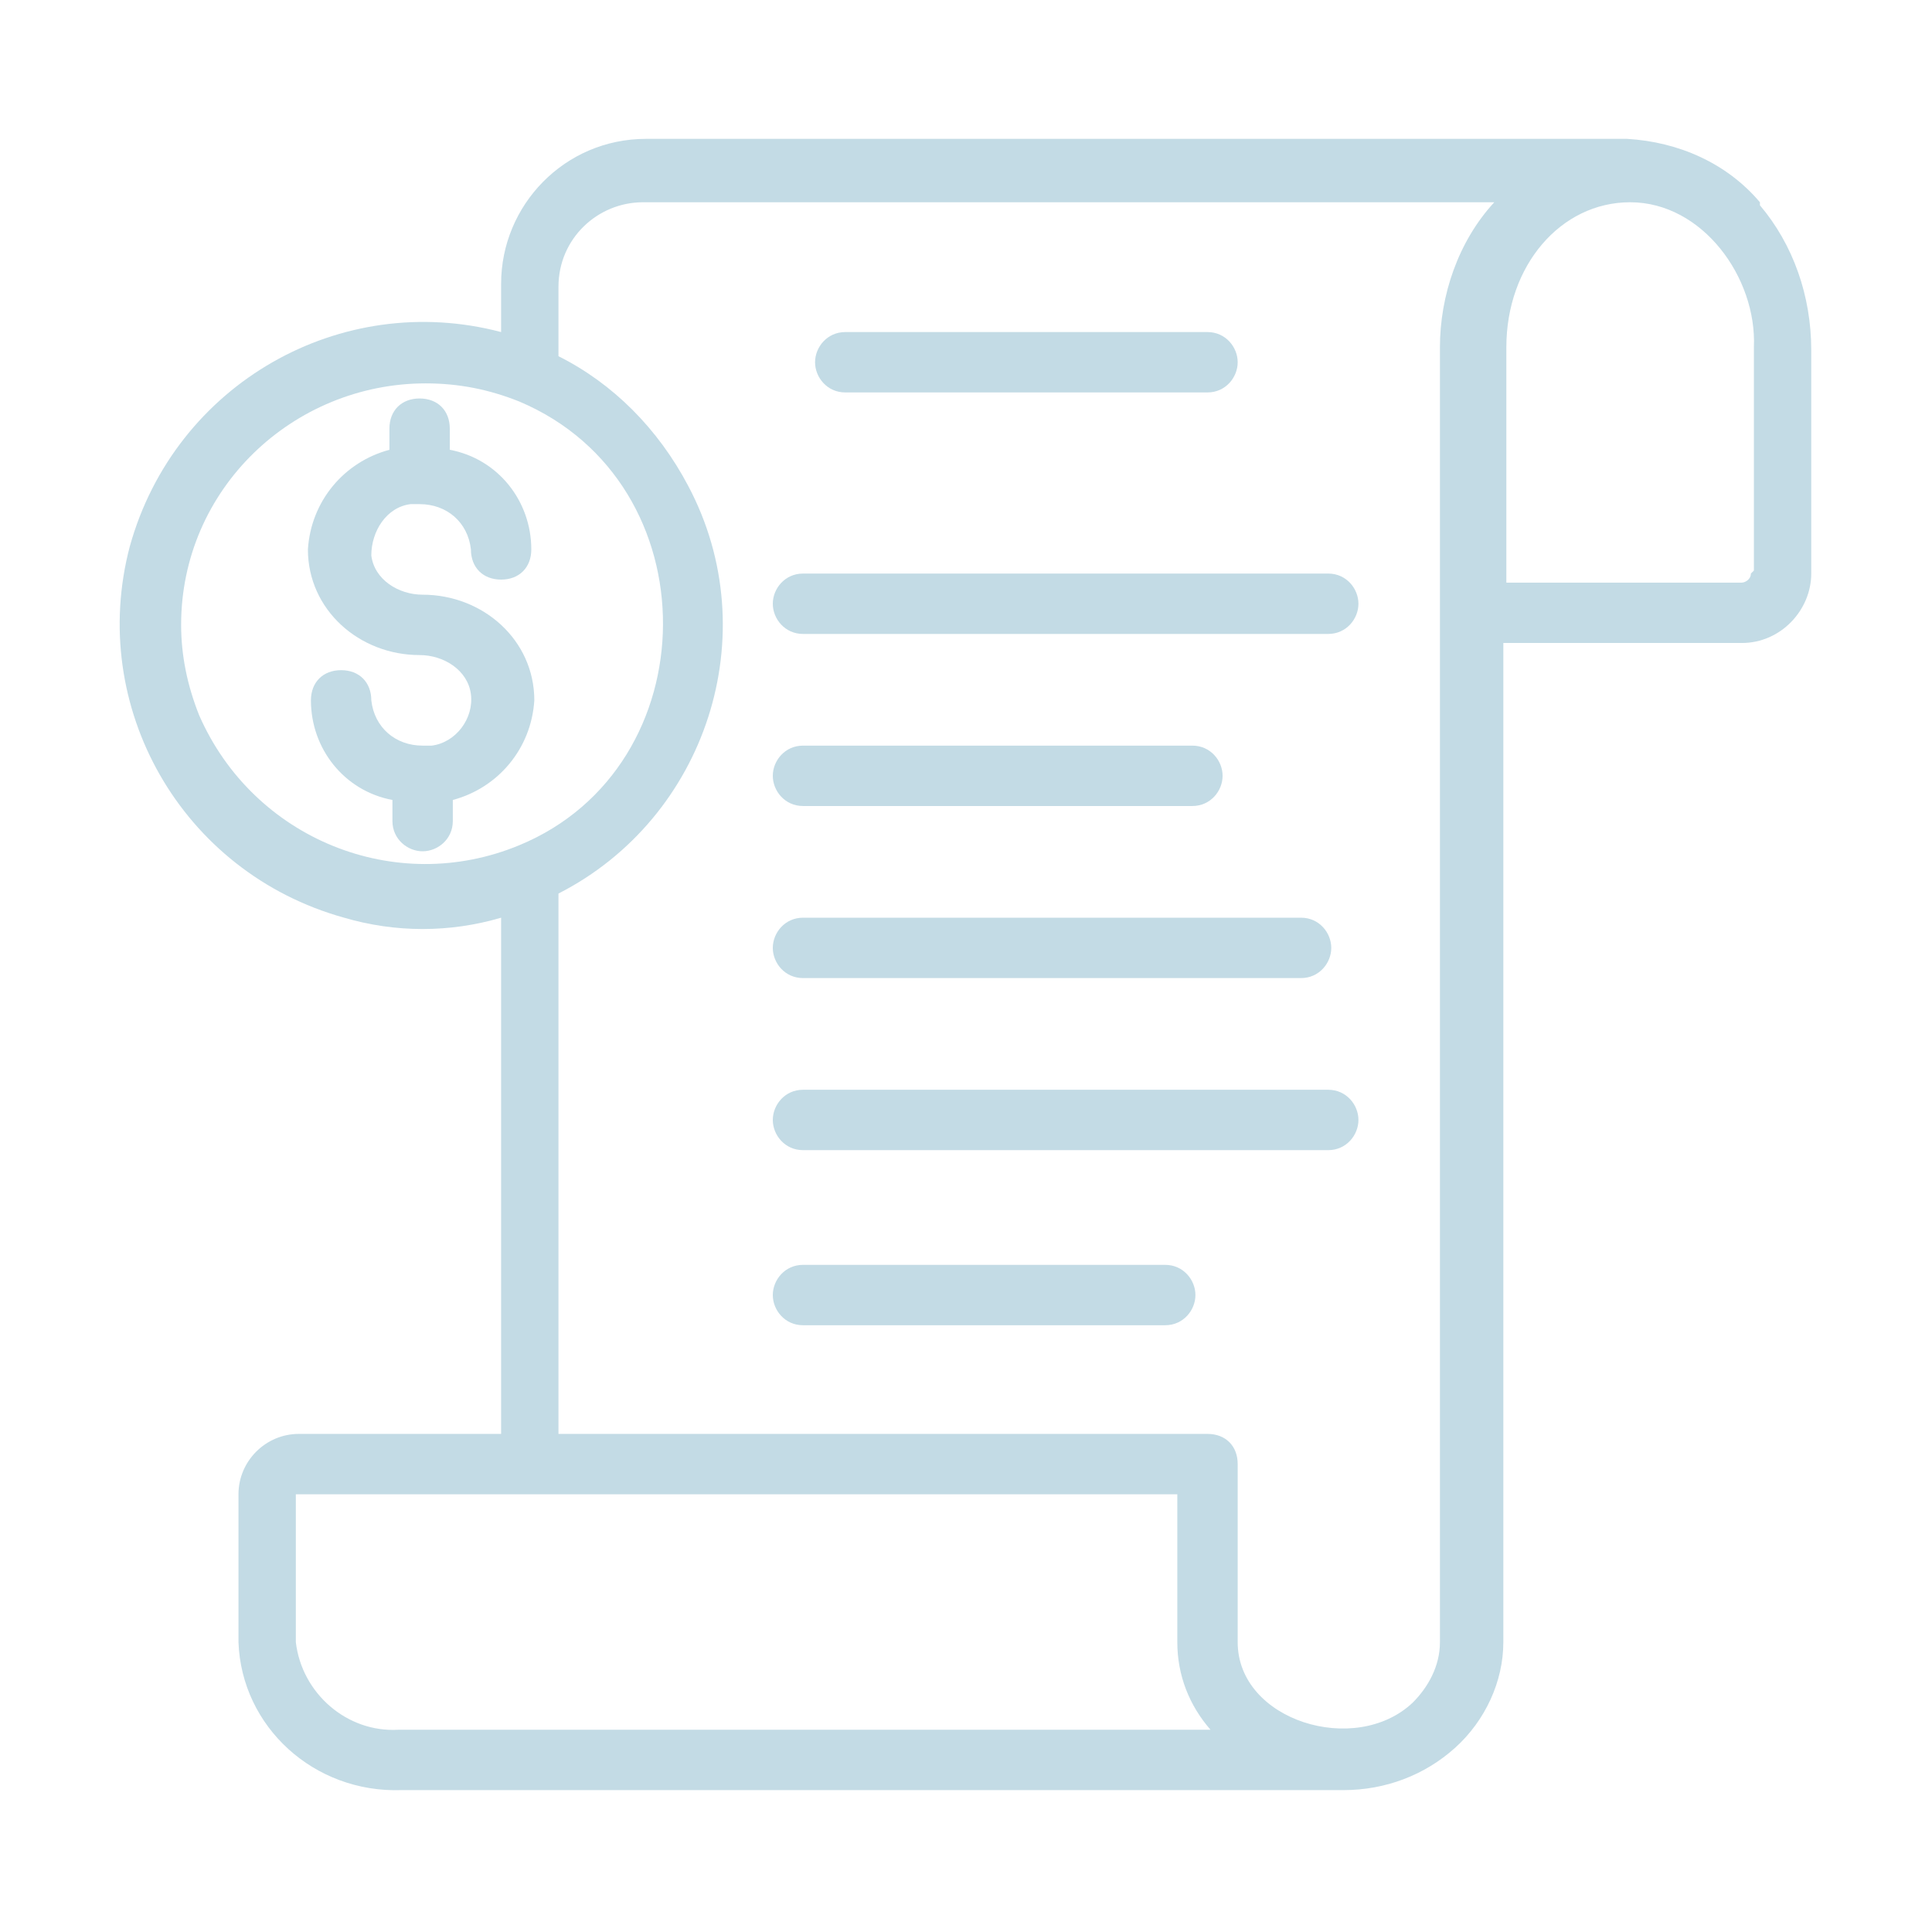
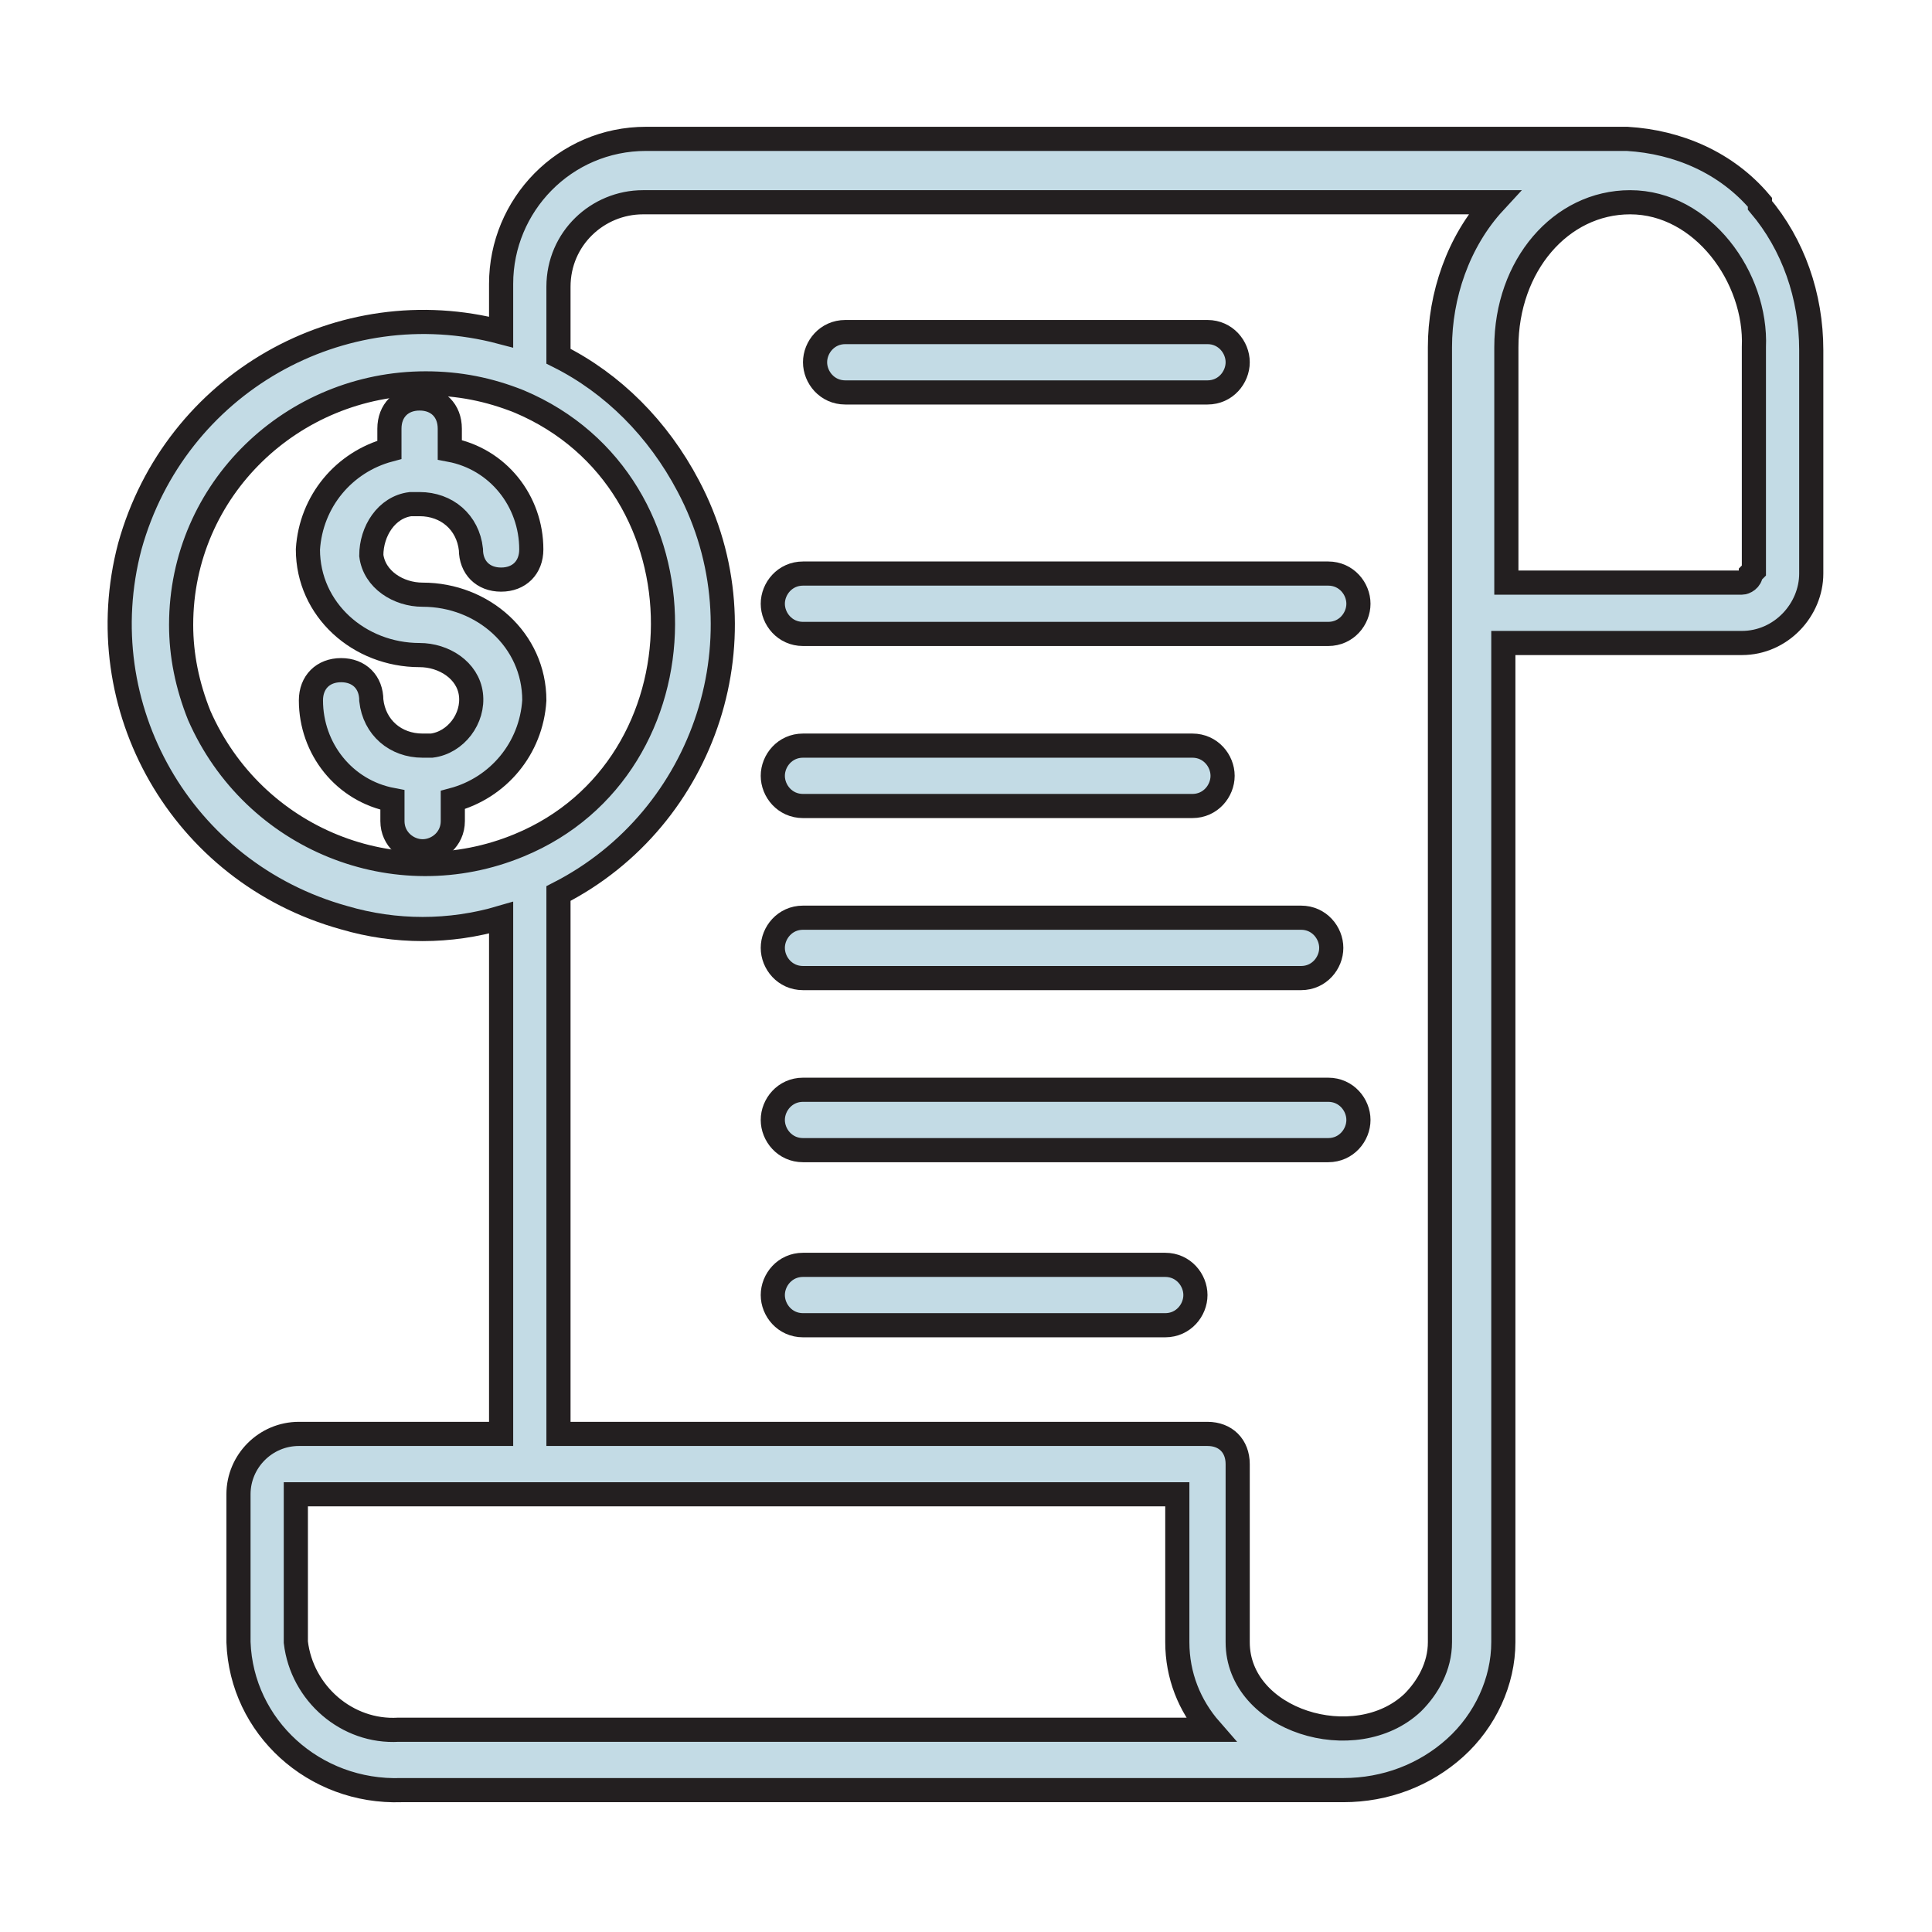
<svg xmlns="http://www.w3.org/2000/svg" version="1.1" viewBox="0 0 64 64">
  <defs>
    <style>
      .cls-1 {
        fill: #c3dbe5;
+         stroke: #231f20;
+         stroke-miterlimit: 10;
+         stroke-width: .8px;
      }
    </style>
  </defs>
  <g>
    <g id="Bahan_copy">
      <path class="cls-1" d="M58.3,6.7c-1.1-1.3-2.7-2-4.4-2.1H21.4c-2.7,0-4.8,2.2-4.8,4.8v1.6c-5.3-1.4-10.8,1.7-12.3,7.1-1.4,5.3,1.7,10.8,7.1,12.3,1.7.5,3.5.5,5.2,0v17.1h-6.7c-1.1,0-2,.9-2,2v4.9c.1,2.8,2.5,5,5.4,4.9h31.2c1.4,0,2.7-.5,3.7-1.4,1-.9,1.6-2.2,1.6-3.5V21.3h7.9c1.3,0,2.3-1.1,2.3-2.3v-7.4c0-1.8-.6-3.5-1.7-4.8ZM6,20.7c0-4.5,3.7-8,8.1-8,1.1,0,2.1.2,3.1.6,6.4,2.7,6.3,12.1,0,14.7-4.1,1.7-8.8-.2-10.6-4.3-.4-1-.6-2-.6-3ZM13.2,57.3c-1.7.1-3.2-1.2-3.4-2.9v-4.9c5.7,0,23.2,0,29.2,0v4.9c0,1.1.4,2.1,1.1,2.9-3.2,0-24.3,0-26.9,0ZM46.8,56.4c-1.9,1.8-5.8.6-5.8-2v-5.9c0-.6-.4-1-1-1h-21.5v-17.9c4.9-2.5,6.9-8.6,4.3-13.5-1-1.9-2.5-3.4-4.3-4.3v-2.3c0-1.6,1.3-2.8,2.8-2.8h28.2c-1.2,1.3-1.8,3.1-1.8,4.8,0,5.8,0,30.7,0,37v5.9c0,.8-.4,1.5-.9,2ZM58,19c0,.2-.2.3-.3.3h-7.8v-7.8c0-2.7,1.8-4.8,4.1-4.8,2.4,0,4.2,2.5,4.1,4.8v7.4Z" />
      <path class="cls-1" d="M17.7,23.2c0-2-1.7-3.5-3.7-3.5-.8,0-1.6-.5-1.7-1.3,0-.8.5-1.6,1.3-1.7.1,0,.2,0,.3,0,.9,0,1.6.6,1.7,1.5,0,.6.4,1,1,1,.6,0,1-.4,1-1,0-1.6-1.1-3-2.7-3.3v-.7c0-.6-.4-1-1-1s-1,.4-1,1v.7c-1.5.4-2.6,1.7-2.7,3.3,0,2,1.7,3.5,3.7,3.5.8,0,1.6.5,1.7,1.3s-.5,1.6-1.3,1.7c-.1,0-.2,0-.3,0-.9,0-1.6-.6-1.7-1.5,0-.6-.4-1-1-1s-1,.4-1,1c0,1.6,1.1,3,2.7,3.3v.7c0,.6.5,1,1,1,.5,0,1-.4,1-1v-.7c1.5-.4,2.6-1.7,2.7-3.3Z" />
      <path class="cls-1" d="M28,13h12c.6,0,1-.5,1-1,0-.5-.4-1-1-1h-12c-.6,0-1,.5-1,1,0,.5.4,1,1,1Z" />
      <path class="cls-1" d="M44,19h-17.4c-.6,0-1,.5-1,1,0,.5.4,1,1,1h17.4c.6,0,1-.5,1-1,0-.5-.4-1-1-1Z" />
      <path class="cls-1" d="M26.6,26.7h12.9c.6,0,1-.5,1-1,0-.5-.4-1-1-1h-12.9c-.6,0-1,.5-1,1,0,.5.4,1,1,1Z" />
      <path class="cls-1" d="M26.6,32.4h16.5c.6,0,1-.5,1-1,0-.5-.4-1-1-1h-16.5c-.6,0-1,.5-1,1,0,.5.4,1,1,1Z" />
      <path class="cls-1" d="M44,36.1h-17.4c-.6,0-1,.5-1,1,0,.5.4,1,1,1h17.4c.6,0,1-.5,1-1,0-.5-.4-1-1-1Z" />
      <path class="cls-1" d="M38.6,41.9h-12c-.6,0-1,.5-1,1,0,.5.4,1,1,1h12c.6,0,1-.5,1-1,0-.5-.4-1-1-1Z" />
    </g>
  </g>
</svg>
